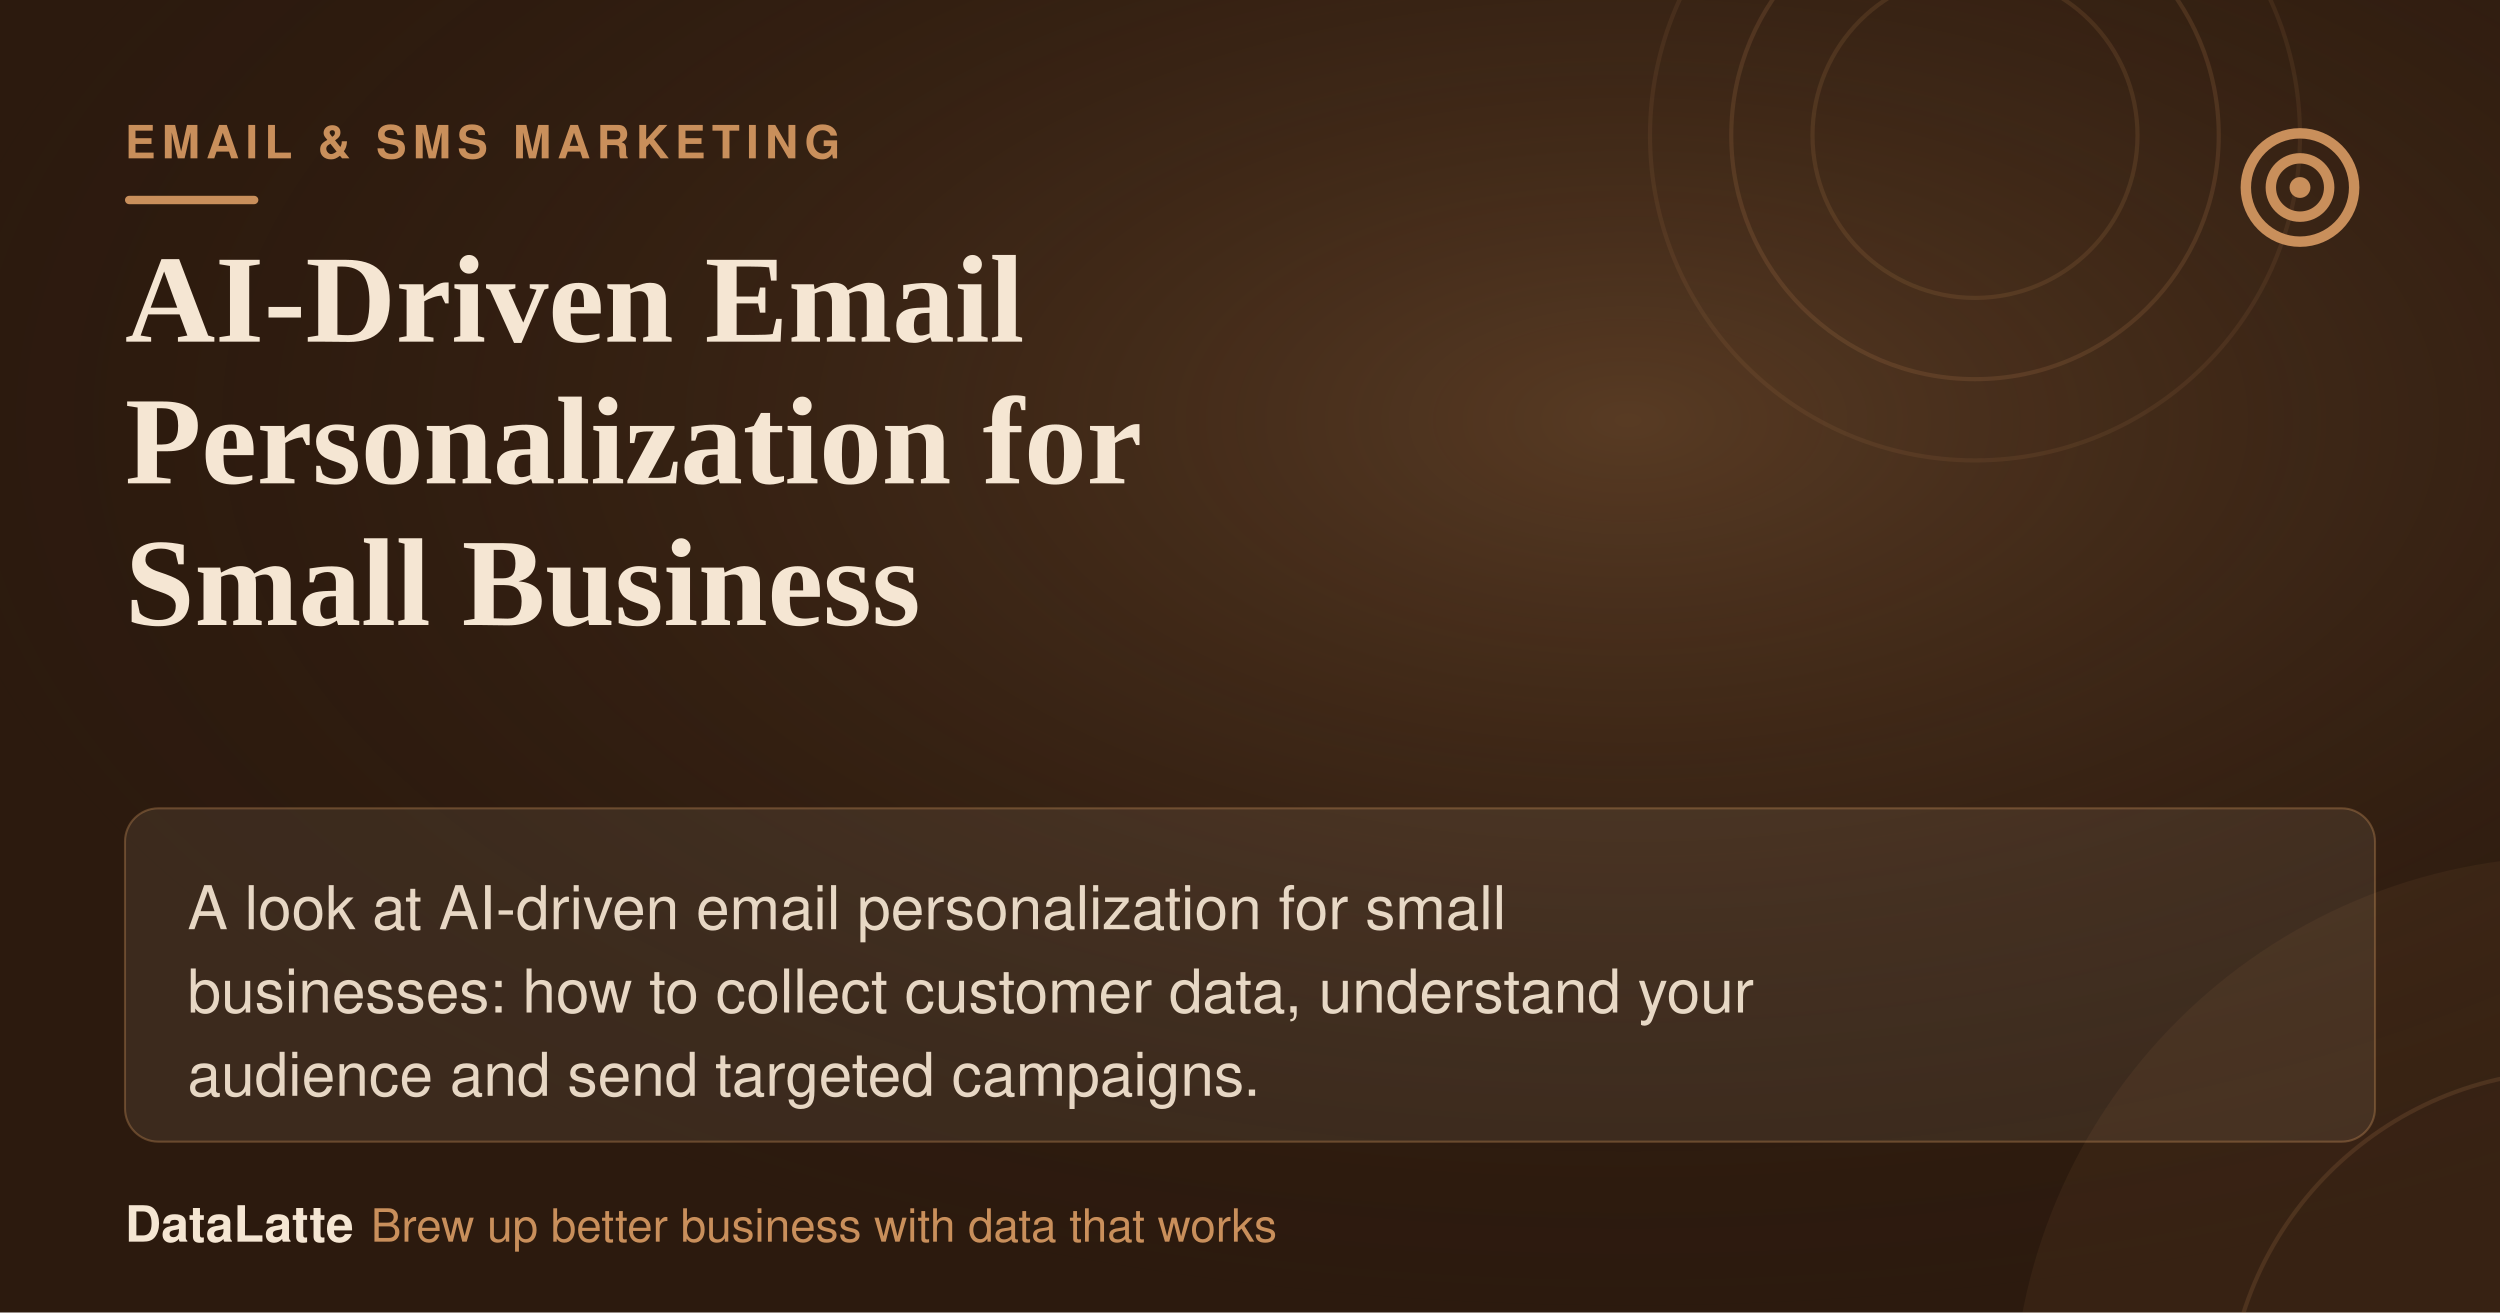
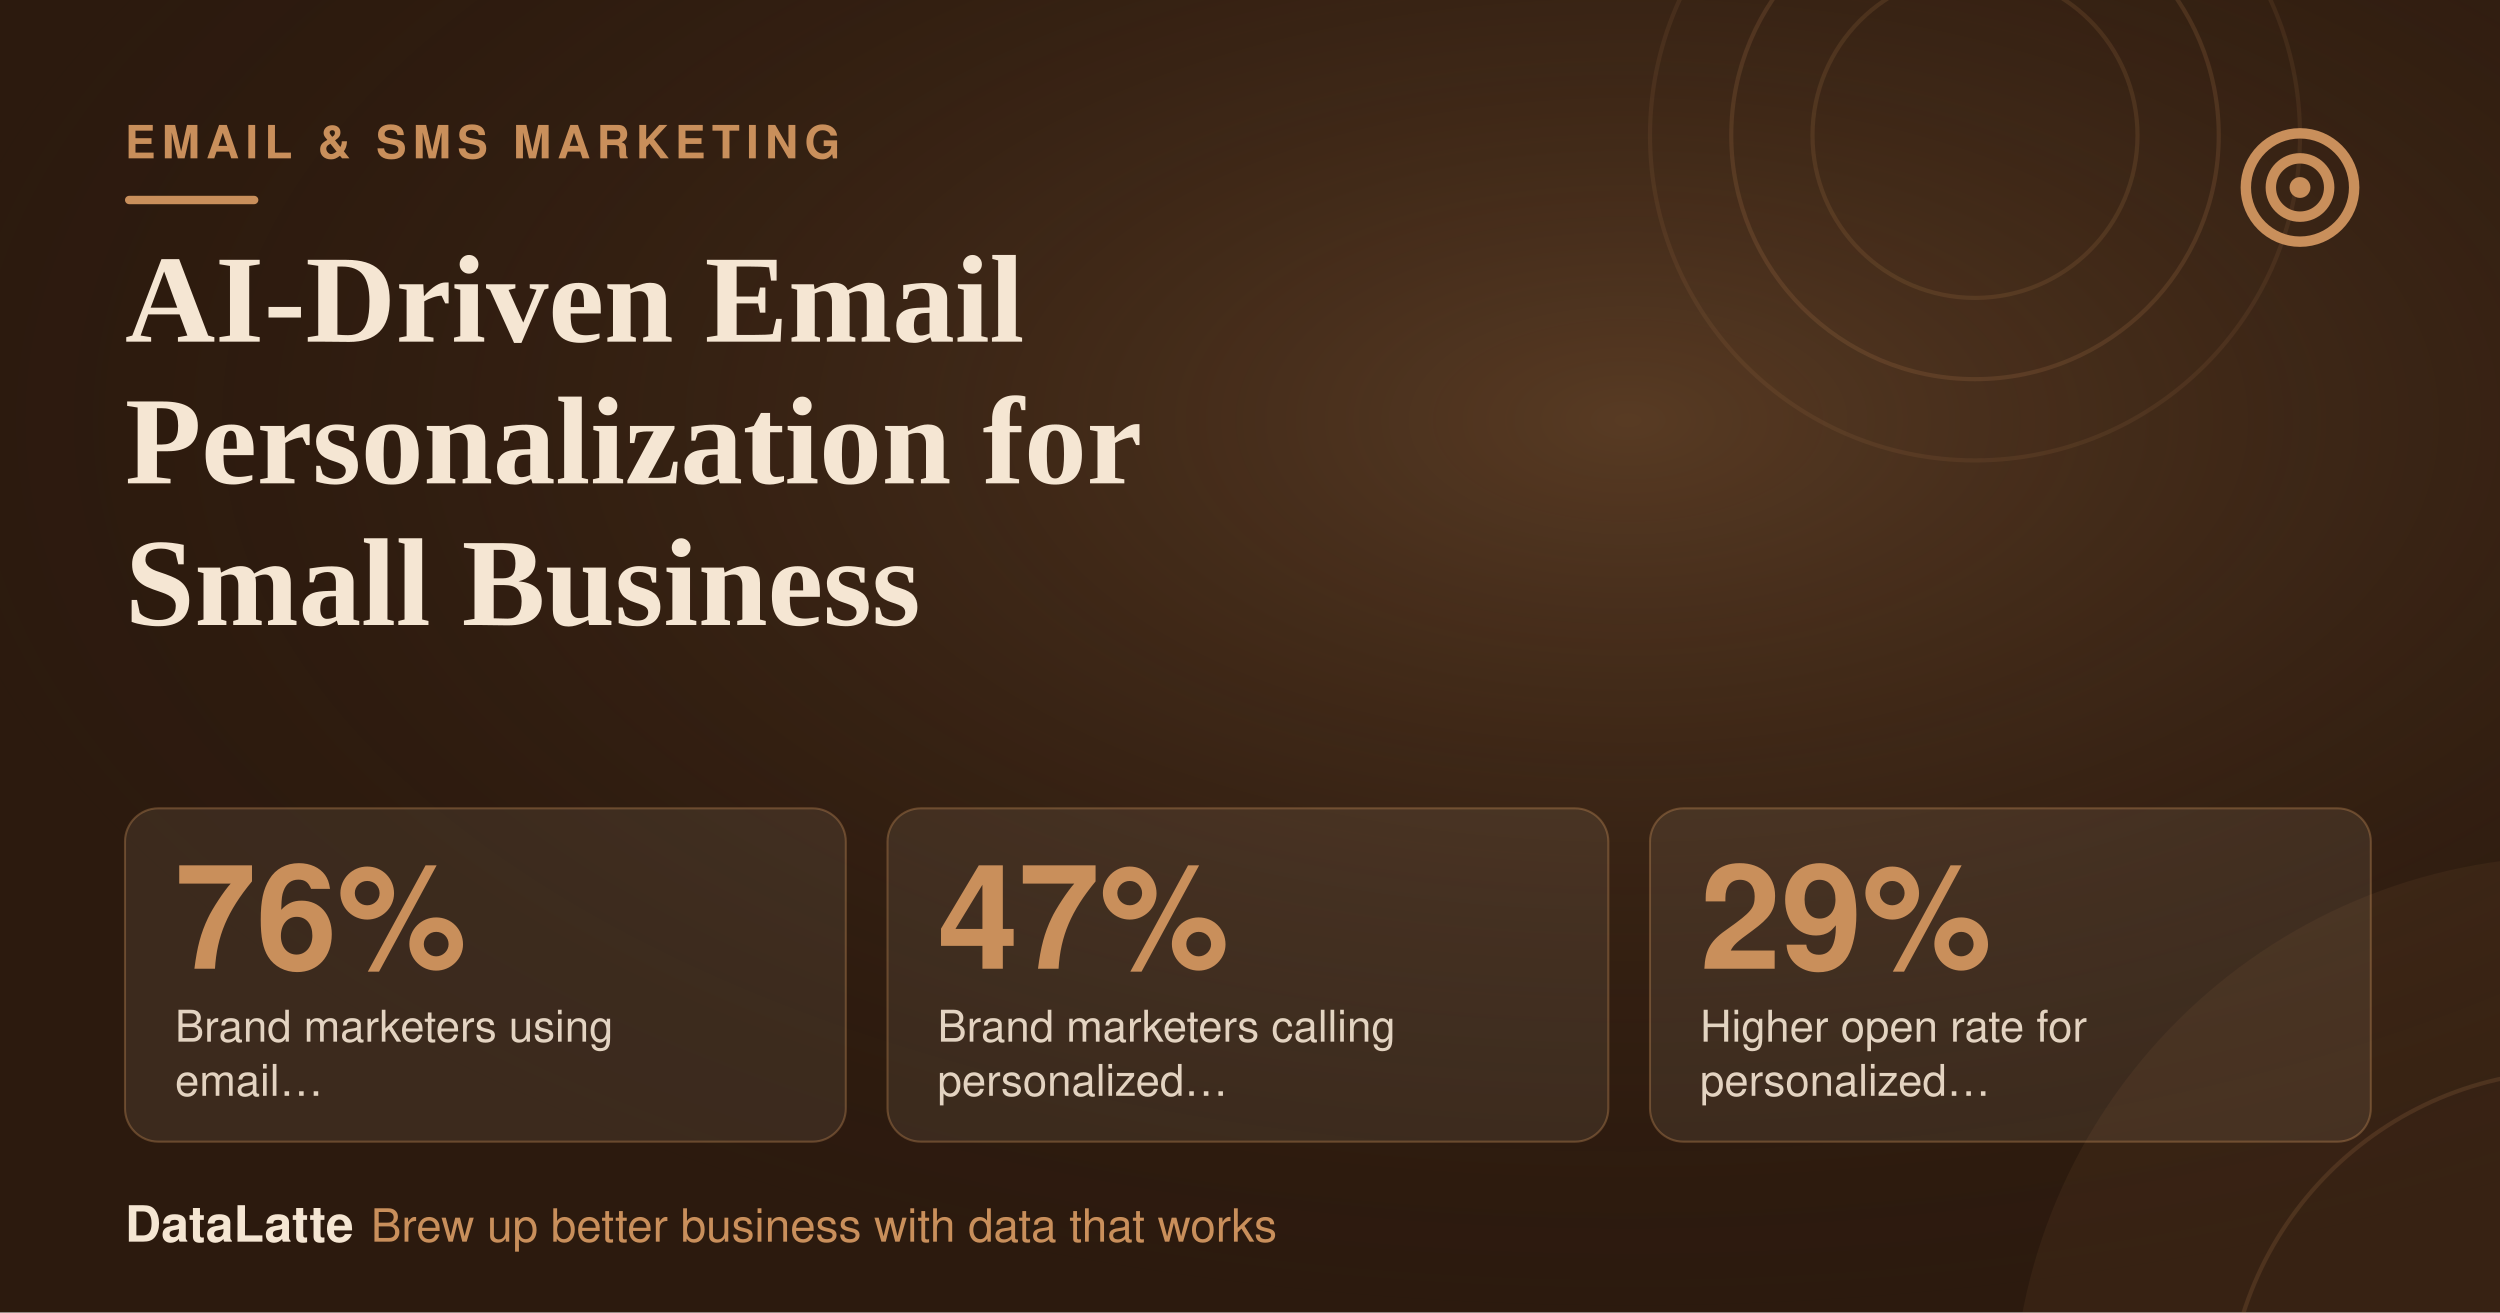
<svg xmlns="http://www.w3.org/2000/svg" width="1200" height="630" viewBox="0 0 1200 630" role="img" aria-label="AI-Driven Email Personalization for Small Business">
  <defs>
    <radialGradient id="g" cx="65%" cy="32%" r="70%">
      <stop offset="0" stop-color="#c98f5b" stop-opacity="0.28" />
      <stop offset="1" stop-color="#2c1a0e" stop-opacity="0" />
    </radialGradient>
  </defs>
  <rect width="1200" height="630" fill="#2c1a0e" />
  <rect width="1200" height="630" fill="url(#g)" />
  <circle cx="1236" cy="681" r="270" fill="#c98f5b" fill-opacity="0.07" />
  <circle cx="1236" cy="681" r="167" fill="none" stroke="#c98f5b" stroke-opacity="0.16" stroke-width="2" />
  <circle cx="948" cy="65" r="78" fill="none" stroke="#c98f5b" stroke-opacity="0.14" stroke-width="2" />
  <circle cx="948" cy="65" r="117" fill="none" stroke="#c98f5b" stroke-opacity="0.16" stroke-width="2" />
  <circle cx="948" cy="65" r="156" fill="none" stroke="#c98f5b" stroke-opacity="0.10" stroke-width="2" />
  <g transform="translate(1076 62) scale(1.0)">
    <circle cx="28" cy="28" r="26" fill="none" stroke="#c98f5b" stroke-width="5" />
    <circle cx="28" cy="28" r="14" fill="none" stroke="#c98f5b" stroke-width="5" />
    <circle cx="28" cy="28" r="5" fill="#c98f5b" />
  </g>
  <text x="60" y="76" font-family="Helvetica, Arial, sans-serif" font-size="22" font-weight="700" fill="#c98f5b" letter-spacing="3">EMAIL &amp; SMS MARKETING</text>
  <rect x="60" y="94" width="64" height="4" rx="2" fill="#c98f5b" />
  <text x="60" y="164" font-family="Georgia, 'Times New Roman', serif" font-size="60" font-weight="700" fill="#f5e6d3">AI-Driven Email</text>
  <text x="60" y="232" font-family="Georgia, 'Times New Roman', serif" font-size="60" font-weight="700" fill="#f5e6d3">Personalization for</text>
  <text x="60" y="300" font-family="Georgia, 'Times New Roman', serif" font-size="60" font-weight="700" fill="#f5e6d3">Small Business</text>
-   <rect x="60" y="388" width="1080" height="160" rx="16" fill="#f5e6d3" fill-opacity="0.08" stroke="#c98f5b" stroke-opacity="0.35" />
-   <text x="90" y="446" font-family="Helvetica, Arial, sans-serif" font-size="29" fill="#f5e6d3" fill-opacity="0.92">A look at AI-driven email personalization for small</text>
-   <text x="90" y="486" font-family="Helvetica, Arial, sans-serif" font-size="29" fill="#f5e6d3" fill-opacity="0.92">businesses: how to collect customer data, understand your</text>
-   <text x="90" y="526" font-family="Helvetica, Arial, sans-serif" font-size="29" fill="#f5e6d3" fill-opacity="0.92">audience and send targeted campaigns.</text>
+   <rect x="60" y="388" width="346" height="160" rx="16" fill="#f5e6d3" fill-opacity="0.08" stroke="#c98f5b" stroke-opacity="0.35" />
+   <text x="84" y="465" font-family="Helvetica, Arial, sans-serif" font-size="70" font-weight="800" fill="#c98f5b">76%</text>
+   <text x="84" y="500" font-family="Helvetica, Arial, sans-serif" font-size="21" fill="#f5e6d3" fill-opacity="0.9">Brand marketers using</text>
+   <text x="84" y="526" font-family="Helvetica, Arial, sans-serif" font-size="21" fill="#f5e6d3" fill-opacity="0.9">email…</text>
+   <rect x="426" y="388" width="346" height="160" rx="16" fill="#f5e6d3" fill-opacity="0.08" stroke="#c98f5b" stroke-opacity="0.35" />
+   <text x="450" y="465" font-family="Helvetica, Arial, sans-serif" font-size="70" font-weight="800" fill="#c98f5b">47%</text>
+   <text x="450" y="500" font-family="Helvetica, Arial, sans-serif" font-size="21" fill="#f5e6d3" fill-opacity="0.9">Brand marketers calling</text>
+   <text x="450" y="526" font-family="Helvetica, Arial, sans-serif" font-size="21" fill="#f5e6d3" fill-opacity="0.9">personalized…</text>
+   <rect x="792" y="388" width="346" height="160" rx="16" fill="#f5e6d3" fill-opacity="0.08" stroke="#c98f5b" stroke-opacity="0.35" />
+   <text x="816" y="465" font-family="Helvetica, Arial, sans-serif" font-size="70" font-weight="800" fill="#c98f5b">29%</text>
+   <text x="816" y="500" font-family="Helvetica, Arial, sans-serif" font-size="21" fill="#f5e6d3" fill-opacity="0.9">Higher open rate for</text>
+   <text x="816" y="526" font-family="Helvetica, Arial, sans-serif" font-size="21" fill="#f5e6d3" fill-opacity="0.9">personalized…</text>
  <text x="60" y="596" font-family="Helvetica, Arial, sans-serif" font-size="24" font-weight="700" fill="#f5e6d3">DataLatte</text>
  <text x="178" y="596" font-family="Helvetica, Arial, sans-serif" font-size="22" fill="#c98f5b">Brew up better business with data that works</text>
</svg>
